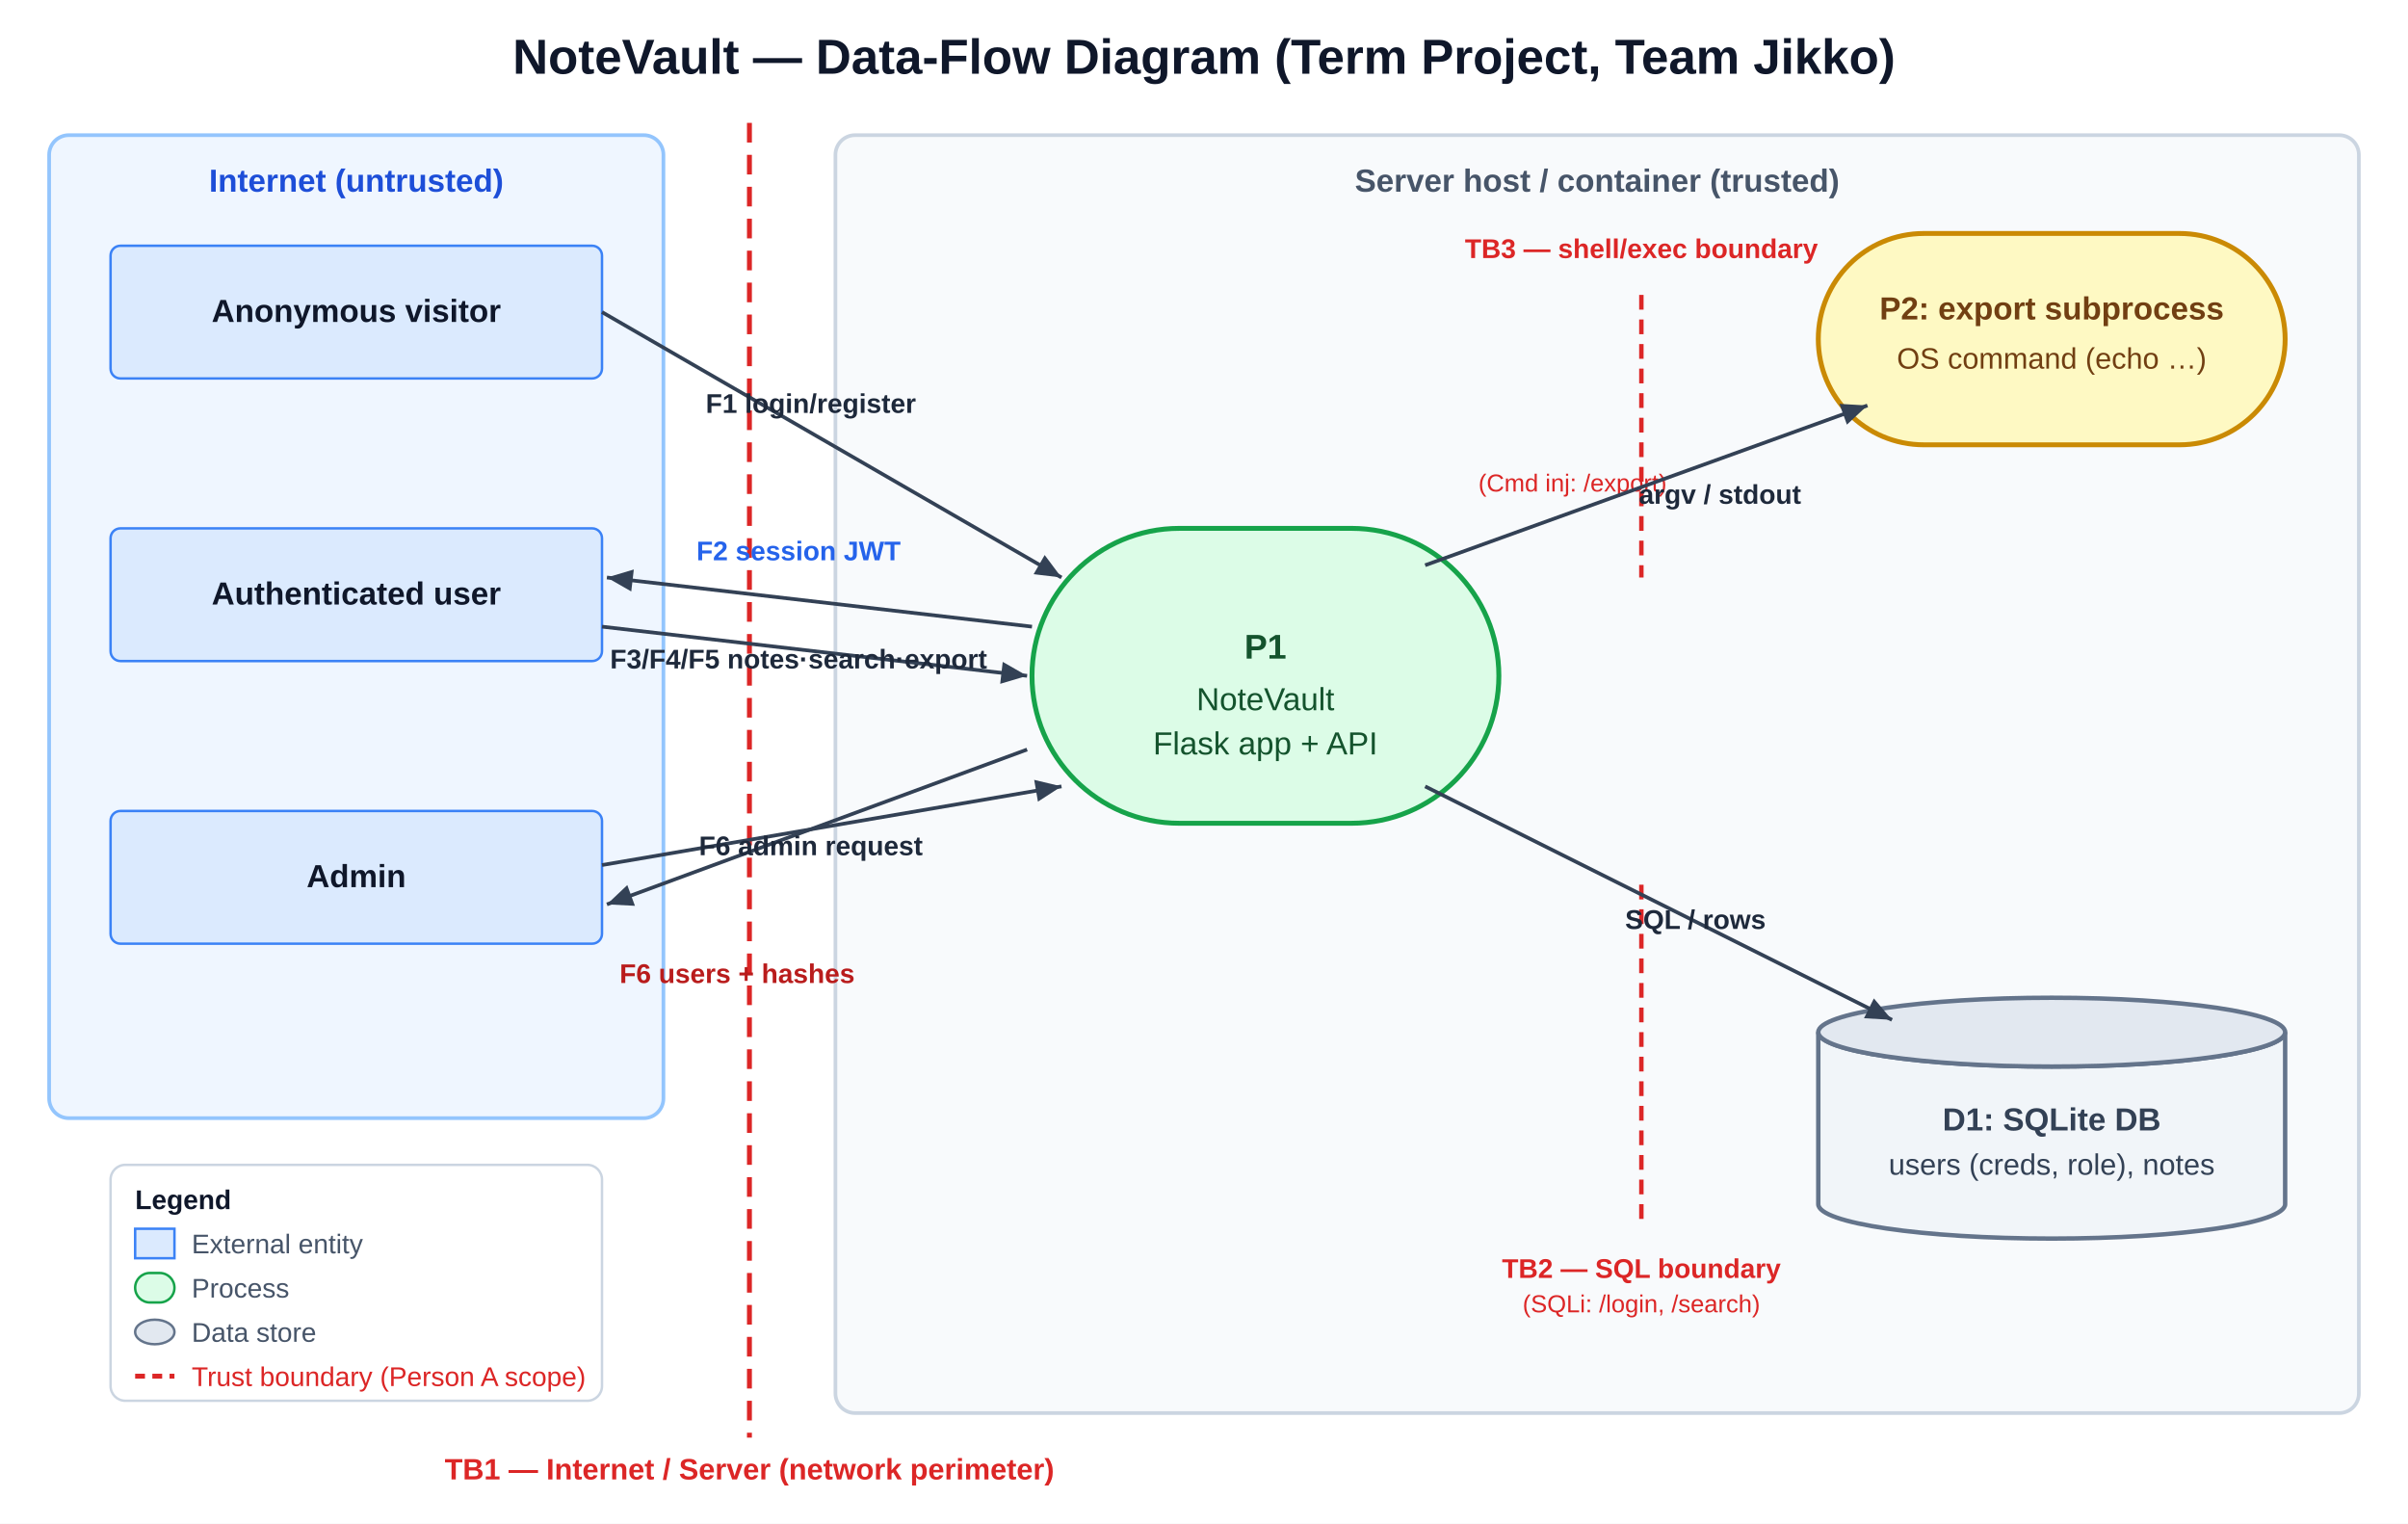
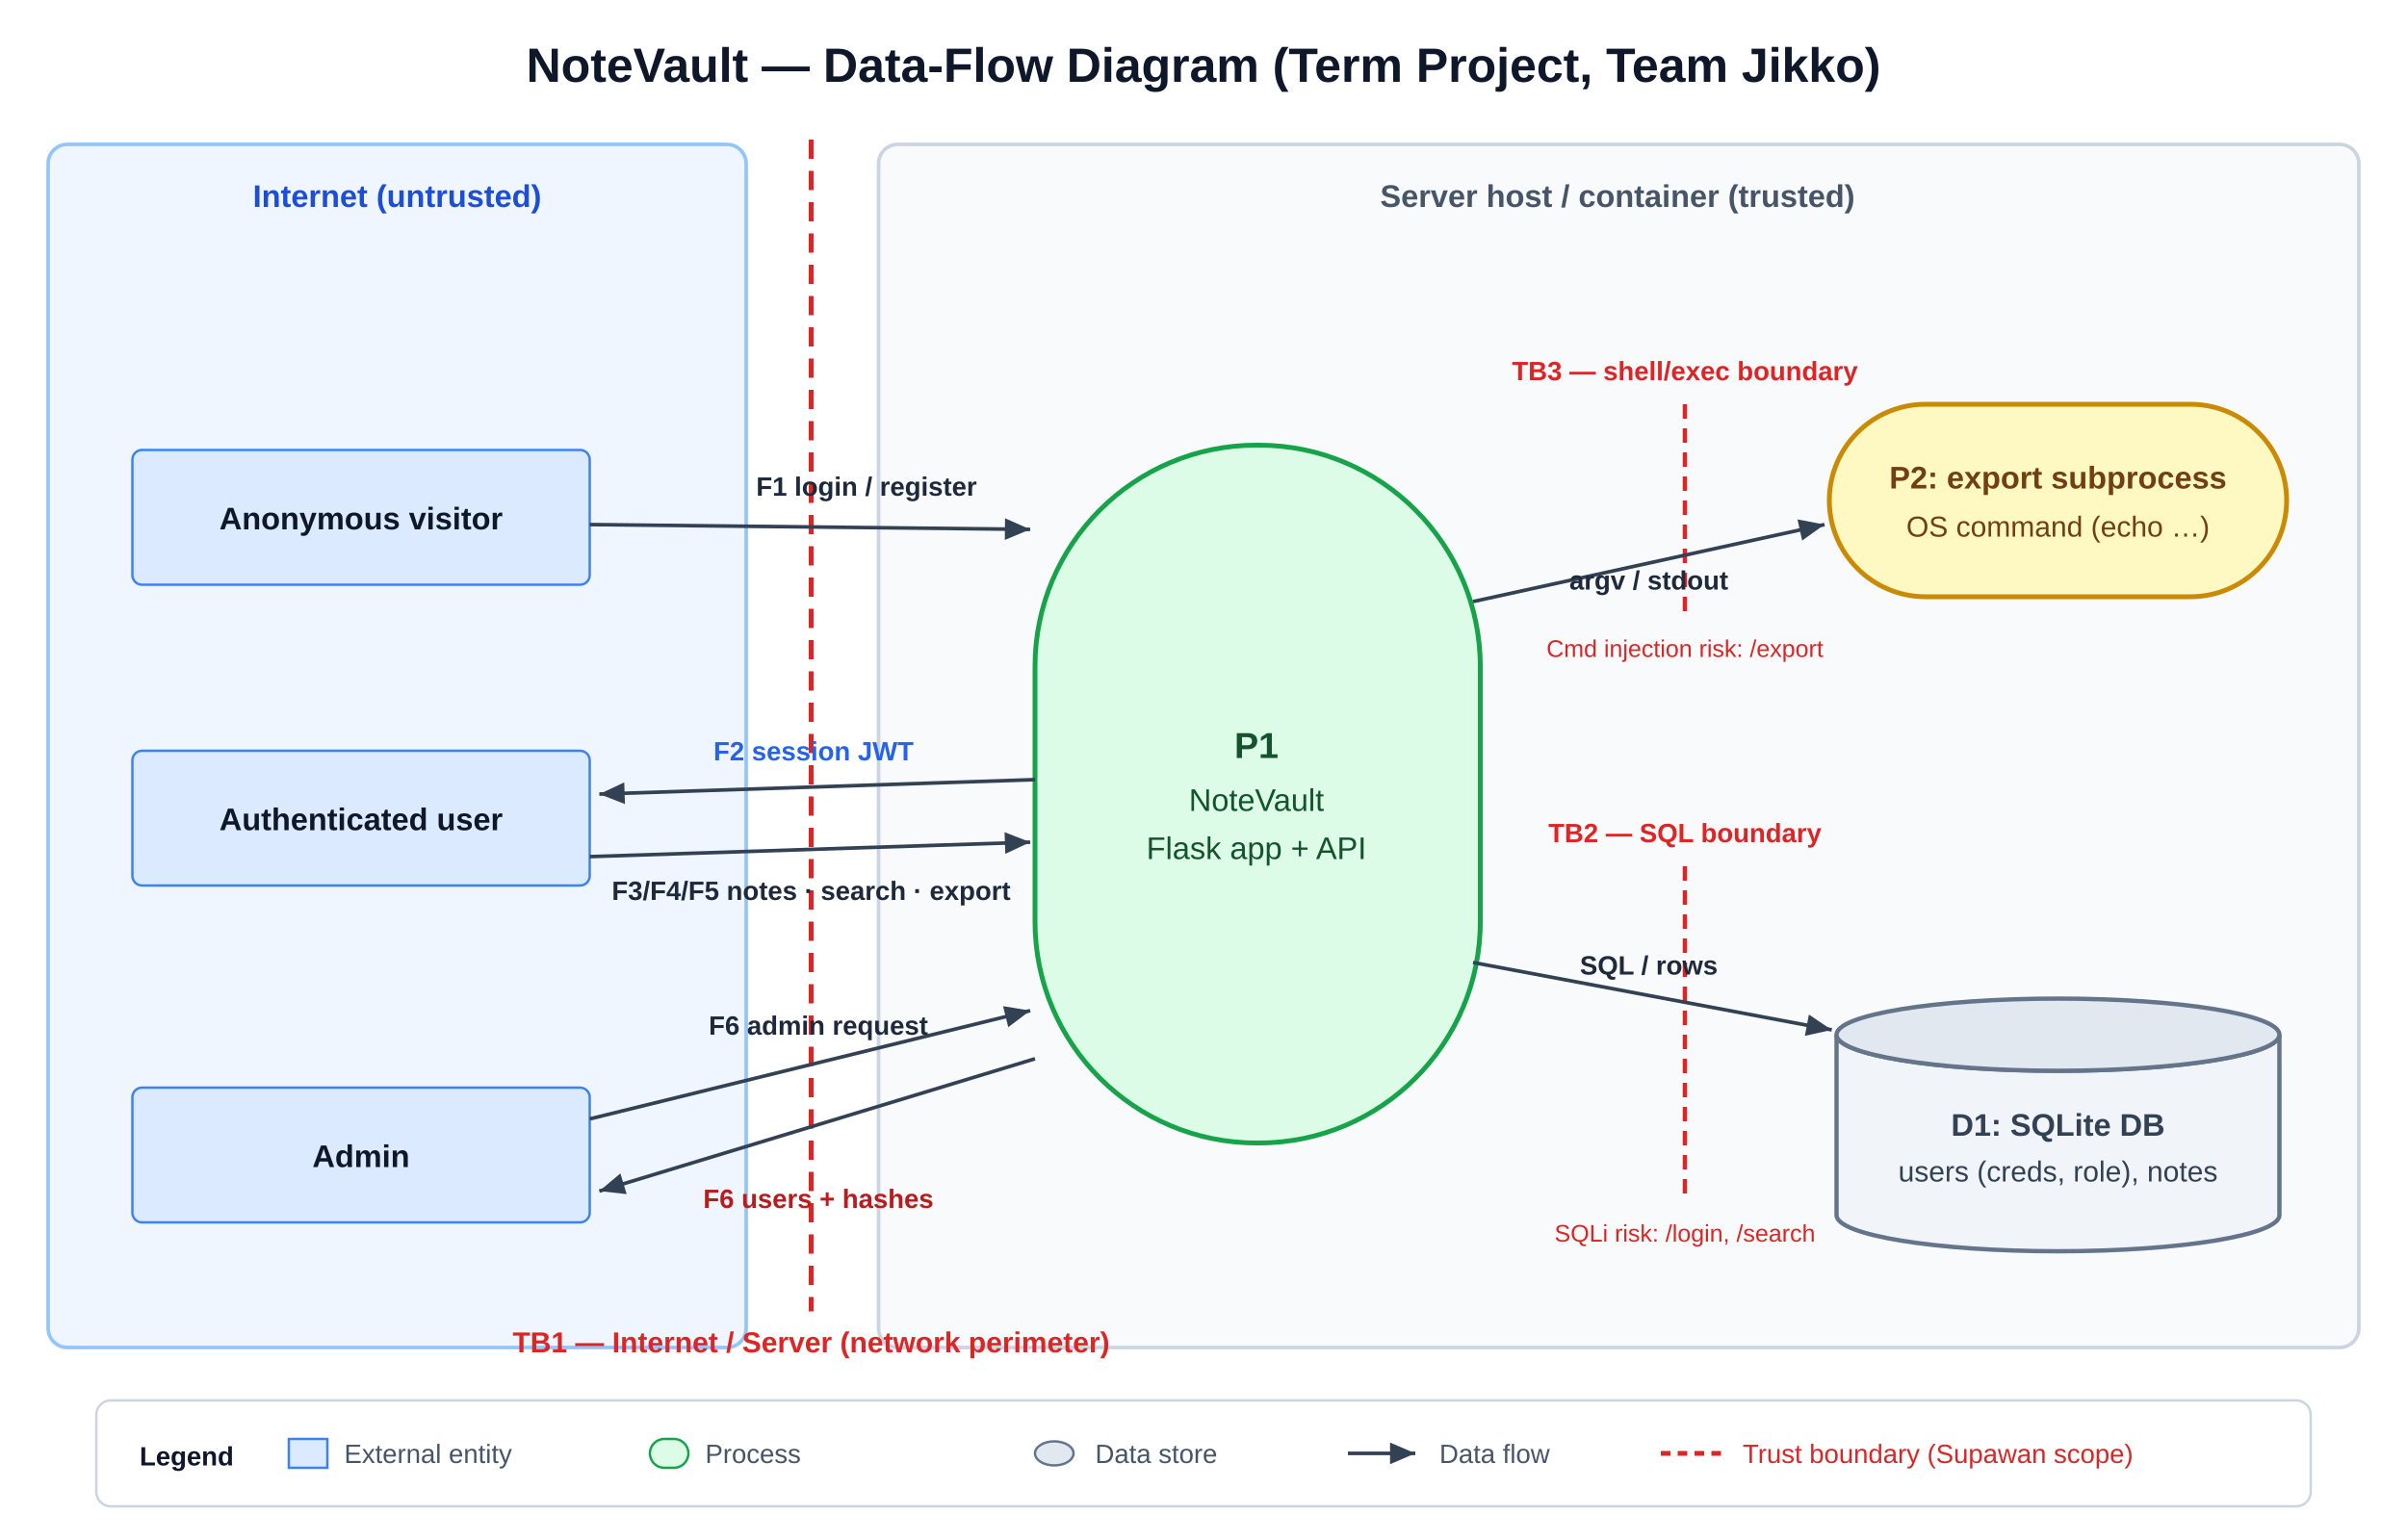
- <svg xmlns="http://www.w3.org/2000/svg" width="980" height="620" viewBox="0 0 980 620" font-family="Segoe UI, Arial, sans-serif">
+ <svg xmlns="http://www.w3.org/2000/svg" width="1000" height="640" viewBox="0 0 1000 640" font-family="Segoe UI, Arial, sans-serif">
  <defs>
    <marker id="arrow" markerWidth="9" markerHeight="9" refX="7" refY="3" orient="auto" markerUnits="strokeWidth">
      <path d="M0,0 L7,3 L0,6 Z" fill="#334155" />
    </marker>
  </defs>
-   <rect x="0" y="0" width="980" height="620" fill="#ffffff" />
-   <text x="490" y="30" text-anchor="middle" font-size="20" font-weight="700" fill="#0f172a">NoteVault — Data-Flow Diagram (Term Project, Team Jikko)</text>
-   <rect x="20" y="55" width="250" height="400" rx="8" fill="#eff6ff" stroke="#93c5fd" stroke-width="1.5" />
-   <text x="145" y="78" text-anchor="middle" font-size="13" font-weight="700" fill="#1d4ed8">Internet (untrusted)</text>
-   <rect x="340" y="55" width="620" height="520" rx="8" fill="#f8fafc" stroke="#cbd5e1" stroke-width="1.5" />
-   <text x="650" y="78" text-anchor="middle" font-size="13" font-weight="700" fill="#475569">Server host / container (trusted)</text>
-   <line x1="305" y1="50" x2="305" y2="585" stroke="#dc2626" stroke-width="2" stroke-dasharray="8 5" />
-   <text x="305" y="602" text-anchor="middle" font-size="12" font-weight="700" fill="#dc2626">TB1 — Internet / Server (network perimeter)</text>
+   <rect x="0" y="0" width="1000" height="640" fill="#ffffff" />
+   <text x="500" y="34" text-anchor="middle" font-size="20" font-weight="700" fill="#0f172a">NoteVault — Data-Flow Diagram (Term Project, Team Jikko)</text>
+   <rect x="20" y="60" width="290" height="500" rx="8" fill="#eff6ff" stroke="#93c5fd" stroke-width="1.5" />
+   <text x="165" y="86" text-anchor="middle" font-size="13" font-weight="700" fill="#1d4ed8">Internet (untrusted)</text>
+   <rect x="365" y="60" width="615" height="500" rx="8" fill="#f8fafc" stroke="#cbd5e1" stroke-width="1.5" />
+   <text x="672" y="86" text-anchor="middle" font-size="13" font-weight="700" fill="#475569">Server host / container (trusted)</text>
+   <line x1="337" y1="58" x2="337" y2="545" stroke="#dc2626" stroke-width="2" stroke-dasharray="8 5" />
+   <text x="337" y="562" text-anchor="middle" font-size="12" font-weight="700" fill="#dc2626">TB1 — Internet / Server (network perimeter)</text>
  <g font-size="13" fill="#0f172a">
-     <rect x="45" y="100" width="200" height="54" rx="4" fill="#dbeafe" stroke="#3b82f6" />
-     <text x="145" y="131" text-anchor="middle" font-weight="600">Anonymous visitor</text>
-     <rect x="45" y="215" width="200" height="54" rx="4" fill="#dbeafe" stroke="#3b82f6" />
-     <text x="145" y="246" text-anchor="middle" font-weight="600">Authenticated user</text>
-     <rect x="45" y="330" width="200" height="54" rx="4" fill="#dbeafe" stroke="#3b82f6" />
-     <text x="145" y="361" text-anchor="middle" font-weight="600">Admin</text>
+     <rect x="55" y="187" width="190" height="56" rx="4" fill="#dbeafe" stroke="#3b82f6" />
+     <text x="150" y="220" text-anchor="middle" font-weight="600">Anonymous visitor</text>
+     <rect x="55" y="312" width="190" height="56" rx="4" fill="#dbeafe" stroke="#3b82f6" />
+     <text x="150" y="345" text-anchor="middle" font-weight="600">Authenticated user</text>
+     <rect x="55" y="452" width="190" height="56" rx="4" fill="#dbeafe" stroke="#3b82f6" />
+     <text x="150" y="485" text-anchor="middle" font-weight="600">Admin</text>
  </g>
-   <rect x="420" y="215" width="190" height="120" rx="60" fill="#dcfce7" stroke="#16a34a" stroke-width="2" />
-   <text x="515" y="268" text-anchor="middle" font-size="14" font-weight="700" fill="#14532d">P1</text>
-   <text x="515" y="289" text-anchor="middle" font-size="13" fill="#14532d">NoteVault</text>
-   <text x="515" y="307" text-anchor="middle" font-size="13" fill="#14532d">Flask app + API</text>
-   <rect x="740" y="95" width="190" height="86" rx="43" fill="#fef9c3" stroke="#ca8a04" stroke-width="2" />
-   <text x="835" y="130" text-anchor="middle" font-size="13" font-weight="700" fill="#713f12">P2: export subprocess</text>
-   <text x="835" y="150" text-anchor="middle" font-size="12" fill="#713f12">OS command (echo …)</text>
+   <rect x="430" y="185" width="185" height="290" rx="92" fill="#dcfce7" stroke="#16a34a" stroke-width="2" />
+   <text x="522" y="315" text-anchor="middle" font-size="15" font-weight="700" fill="#14532d">P1</text>
+   <text x="522" y="337" text-anchor="middle" font-size="13" fill="#14532d">NoteVault</text>
+   <text x="522" y="357" text-anchor="middle" font-size="13" fill="#14532d">Flask app + API</text>
+   <rect x="760" y="168" width="190" height="80" rx="40" fill="#fef9c3" stroke="#ca8a04" stroke-width="2" />
+   <text x="855" y="203" text-anchor="middle" font-size="13" font-weight="700" fill="#713f12">P2: export subprocess</text>
+   <text x="855" y="223" text-anchor="middle" font-size="12" fill="#713f12">OS command (echo …)</text>
  <g>
-     <path d="M740,420 a95,14 0 0 0 190,0 v70 a95,14 0 0 1 -190,0 z" fill="#f1f5f9" stroke="#64748b" stroke-width="1.8" />
-     <ellipse cx="835" cy="420" rx="95" ry="14" fill="#e2e8f0" stroke="#64748b" stroke-width="1.8" />
-     <text x="835" y="460" text-anchor="middle" font-size="13" font-weight="700" fill="#334155">D1: SQLite DB</text>
-     <text x="835" y="478" text-anchor="middle" font-size="12" fill="#334155">users (creds, role), notes</text>
+     <path d="M763,430 a92,15 0 0 0 184,0 v75 a92,15 0 0 1 -184,0 z" fill="#f1f5f9" stroke="#64748b" stroke-width="1.8" />
+     <ellipse cx="855" cy="430" rx="92" ry="15" fill="#e2e8f0" stroke="#64748b" stroke-width="1.8" />
+     <text x="855" y="472" text-anchor="middle" font-size="13" font-weight="700" fill="#334155">D1: SQLite DB</text>
+     <text x="855" y="491" text-anchor="middle" font-size="12" fill="#334155">users (creds, role), notes</text>
  </g>
-   <line x1="668" y1="360" x2="668" y2="500" stroke="#dc2626" stroke-width="1.8" stroke-dasharray="6 4" />
-   <text x="668" y="520" text-anchor="middle" font-size="11" font-weight="700" fill="#dc2626">TB2 — SQL boundary</text>
-   <text x="668" y="534" text-anchor="middle" font-size="10" fill="#dc2626">(SQLi: /login, /search)</text>
-   <line x1="668" y1="120" x2="668" y2="235" stroke="#dc2626" stroke-width="1.8" stroke-dasharray="6 4" />
-   <text x="668" y="105" text-anchor="middle" font-size="11" font-weight="700" fill="#dc2626">TB3 — shell/exec boundary</text>
-   <text x="640" y="200" text-anchor="middle" font-size="10" fill="#dc2626">(Cmd inj: /export)</text>
-   <g font-size="11" fill="#334155" stroke="#334155" stroke-width="1.5">
-     <line x1="245" y1="127" x2="432" y2="235" marker-end="url(#arrow)" />
-     <line x1="420" y1="255" x2="247" y2="235" marker-end="url(#arrow)" />
-     <line x1="245" y1="255" x2="418" y2="275" marker-end="url(#arrow)" />
-     <line x1="245" y1="352" x2="432" y2="320" marker-end="url(#arrow)" />
-     <line x1="580" y1="320" x2="770" y2="415" marker-end="url(#arrow)" />
-     <line x1="580" y1="230" x2="760" y2="165" marker-end="url(#arrow)" />
-     <line x1="418" y1="305" x2="247" y2="368" marker-end="url(#arrow)" />
+   <line x1="700" y1="168" x2="700" y2="255" stroke="#dc2626" stroke-width="1.8" stroke-dasharray="6 4" />
+   <text x="700" y="158" text-anchor="middle" font-size="11" font-weight="700" fill="#dc2626">TB3 — shell/exec boundary</text>
+   <text x="700" y="273" text-anchor="middle" font-size="10" fill="#dc2626">Cmd injection risk: /export</text>
+   <line x1="700" y1="360" x2="700" y2="500" stroke="#dc2626" stroke-width="1.8" stroke-dasharray="6 4" />
+   <text x="700" y="350" text-anchor="middle" font-size="11" font-weight="700" fill="#dc2626">TB2 — SQL boundary</text>
+   <text x="700" y="516" text-anchor="middle" font-size="10" fill="#dc2626">SQLi risk: /login, /search</text>
+   <g fill="none" stroke="#334155" stroke-width="1.5">
+     <line x1="245" y1="218" x2="428" y2="220" marker-end="url(#arrow)" />
+     <line x1="430" y1="324" x2="249" y2="330" marker-end="url(#arrow)" />
+     <line x1="245" y1="356" x2="428" y2="350" marker-end="url(#arrow)" />
+     <line x1="245" y1="465" x2="428" y2="420" marker-end="url(#arrow)" />
+     <line x1="430" y1="440" x2="249" y2="495" marker-end="url(#arrow)" />
+     <line x1="612" y1="250" x2="758" y2="218" marker-end="url(#arrow)" />
+     <line x1="612" y1="400" x2="761" y2="428" marker-end="url(#arrow)" />
  </g>
  <g font-size="11" fill="#1e293b" font-weight="600">
-     <text x="330" y="168" text-anchor="middle">F1 login/register</text>
-     <text x="325" y="228" text-anchor="middle" fill="#2563eb">F2 session JWT</text>
-     <text x="325" y="272" text-anchor="middle">F3/F4/F5 notes·search·export</text>
-     <text x="330" y="348" text-anchor="middle">F6 admin request</text>
-     <text x="690" y="378" text-anchor="middle">SQL / rows</text>
-     <text x="700" y="205" text-anchor="middle">argv / stdout</text>
-     <text x="300" y="400" text-anchor="middle" fill="#b91c1c">F6 users + hashes</text>
+     <text x="360" y="206" text-anchor="middle">F1 login / register</text>
+     <text x="338" y="316" text-anchor="middle" fill="#2563eb">F2 session JWT</text>
+     <text x="337" y="374" text-anchor="middle">F3/F4/F5 notes · search · export</text>
+     <text x="340" y="430" text-anchor="middle">F6 admin request</text>
+     <text x="340" y="502" text-anchor="middle" fill="#b91c1c">F6 users + hashes</text>
+     <text x="685" y="245" text-anchor="middle">argv / stdout</text>
+     <text x="685" y="405" text-anchor="middle">SQL / rows</text>
  </g>
  <g font-size="11" fill="#475569">
-     <rect x="45" y="474" width="200" height="96" rx="6" fill="#ffffff" stroke="#cbd5e1" />
-     <text x="55" y="492" font-weight="700" fill="#0f172a">Legend</text>
-     <rect x="55" y="500" width="16" height="12" fill="#dbeafe" stroke="#3b82f6" />
-     <text x="78" y="510">External entity</text>
-     <rect x="55" y="518" width="16" height="12" rx="6" fill="#dcfce7" stroke="#16a34a" />
-     <text x="78" y="528">Process</text>
-     <ellipse cx="63" cy="542" rx="8" ry="5" fill="#e2e8f0" stroke="#64748b" />
-     <text x="78" y="546">Data store</text>
-     <line x1="55" y1="560" x2="71" y2="560" stroke="#dc2626" stroke-width="2" stroke-dasharray="4 3" />
-     <text x="78" y="564" fill="#dc2626">Trust boundary (Person A scope)</text>
+     <rect x="40" y="582" width="920" height="44" rx="6" fill="#ffffff" stroke="#cbd5e1" />
+     <text x="58" y="609" font-weight="700" fill="#0f172a">Legend</text>
+     <rect x="120" y="598" width="16" height="12" fill="#dbeafe" stroke="#3b82f6" />
+     <text x="143" y="608">External entity</text>
+     <rect x="270" y="598" width="16" height="12" rx="6" fill="#dcfce7" stroke="#16a34a" />
+     <text x="293" y="608">Process</text>
+     <ellipse cx="438" cy="604" rx="8" ry="5" fill="#e2e8f0" stroke="#64748b" />
+     <text x="455" y="608">Data store</text>
+     <line x1="560" y1="604" x2="588" y2="604" stroke="#334155" stroke-width="1.5" marker-end="url(#arrow)" />
+     <text x="598" y="608">Data flow</text>
+     <line x1="690" y1="604" x2="716" y2="604" stroke="#dc2626" stroke-width="2" stroke-dasharray="4 3" />
+     <text x="724" y="608" fill="#dc2626">Trust boundary (Supawan scope)</text>
  </g>
</svg>
